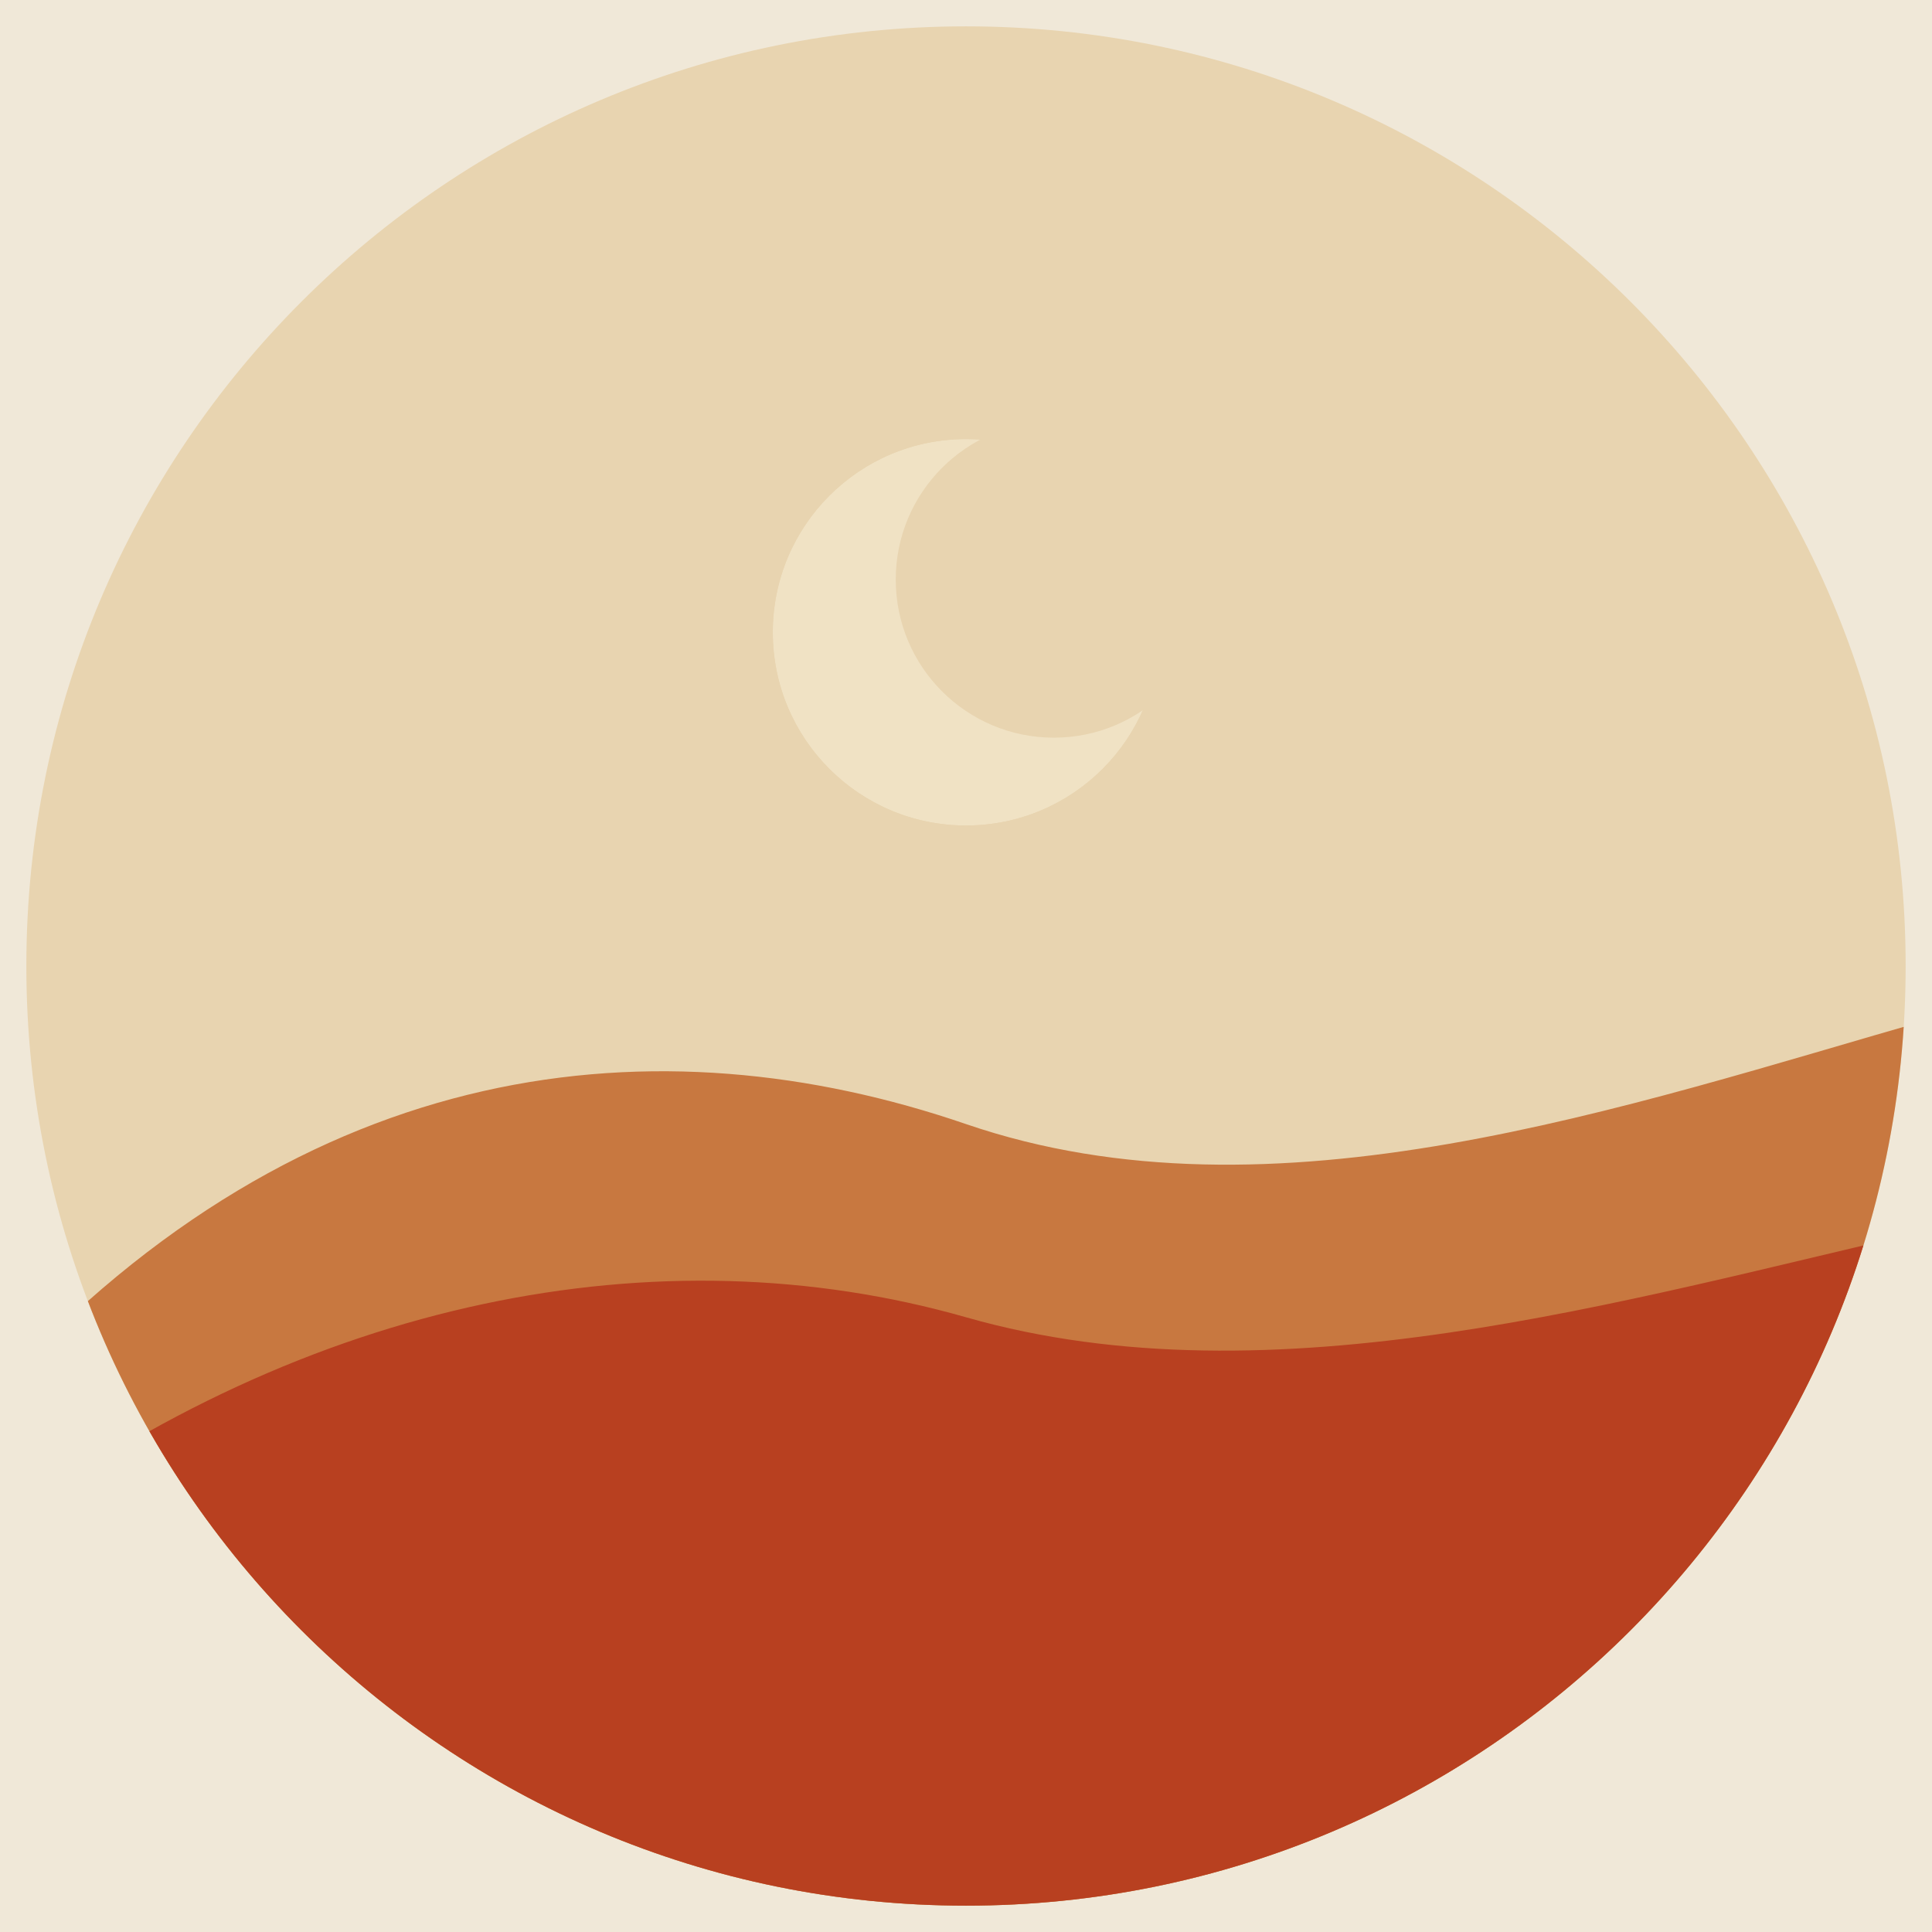
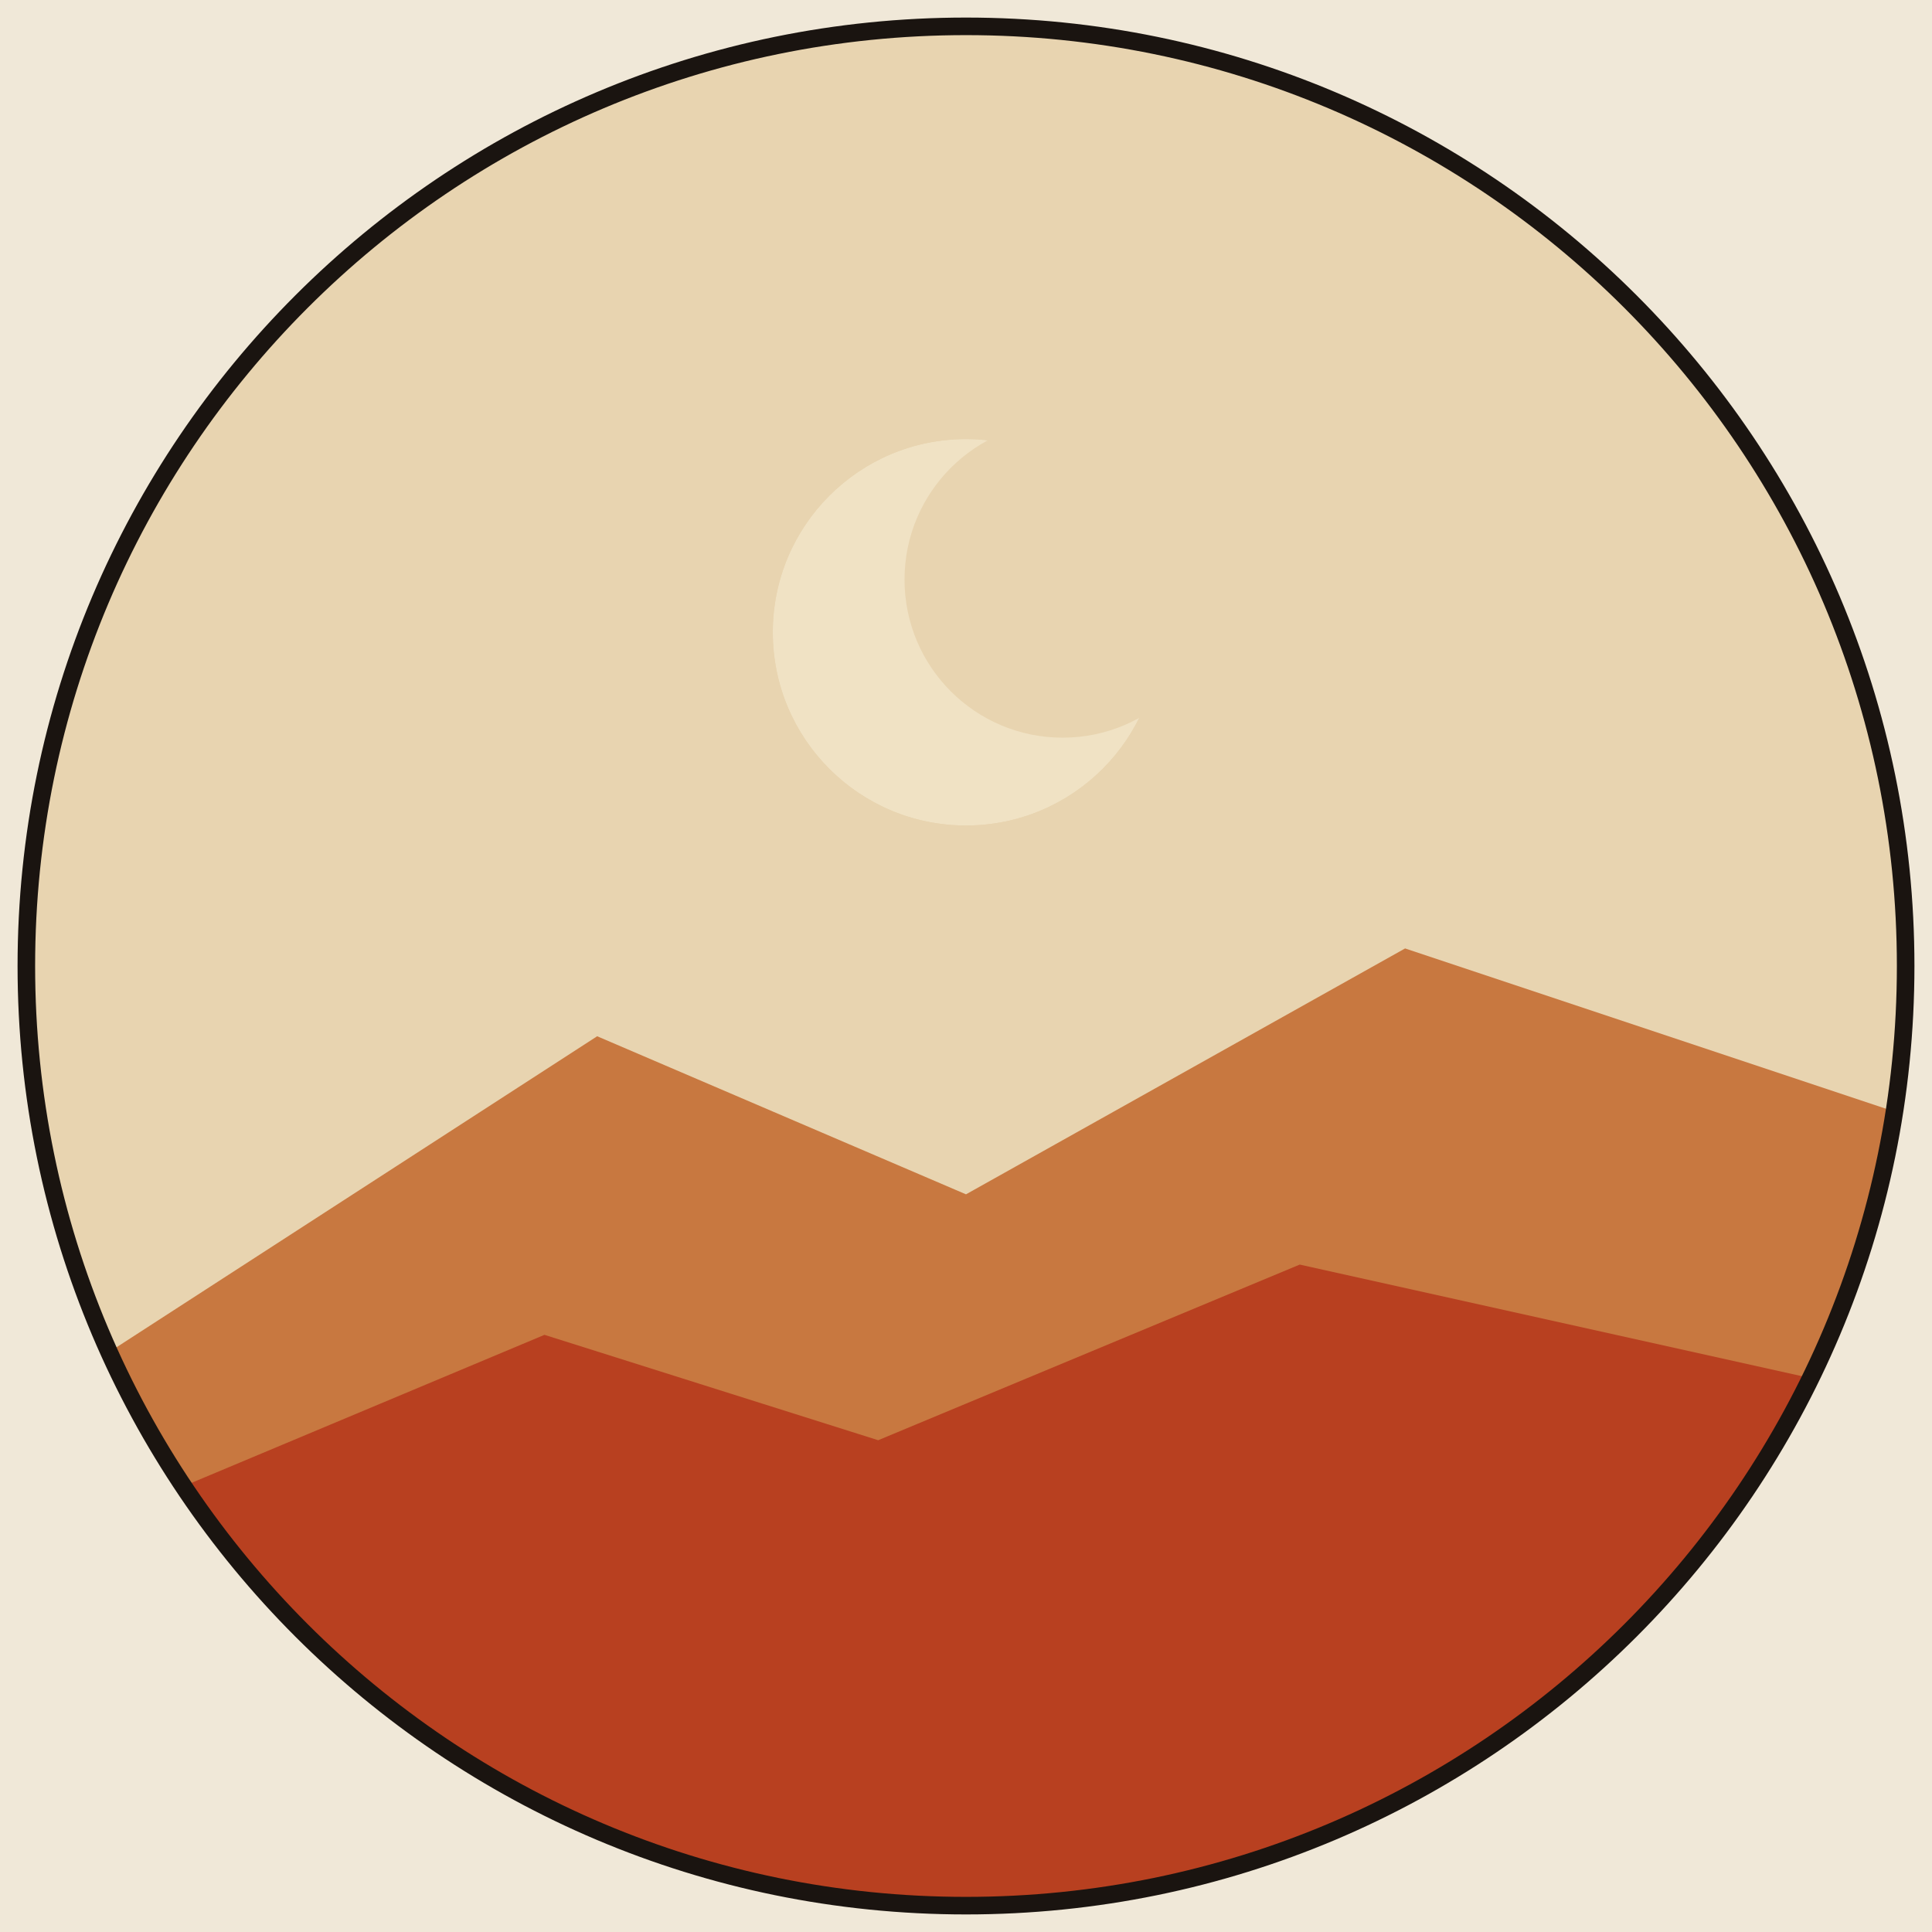
<svg xmlns="http://www.w3.org/2000/svg" width="400" height="400" viewBox="0 0 220 220">
  <defs>
    <clipPath id="c">
      <circle cx="110" cy="110" r="107" />
    </clipPath>
    <mask id="m">
      <circle cx="110" cy="72" r="22" fill="white" />
-       <circle cx="120" cy="66" r="18" fill="black" />
+       <circle cx="121" cy="66" r="18" fill="black" />
    </mask>
  </defs>
  <rect width="220" height="220" fill="#F0E8D8" />
  <g clip-path="url(#c)">
    <circle cx="110" cy="110" r="107" fill="#E8D4B0" />
-     <path d="M 0,158 C 35,120 75,116 110,128 C 145,140 185,126 220,116 L 220,220 L 0,220 Z" fill="#C87840" />
-     <path d="M 0,174 C 35,148 75,140 110,150 C 145,160 185,148 220,140 L 220,220 L 0,220 Z" fill="#B84020" />
+     <path d="M 0,162 L 68,118 L 110,136 L 160,108 L 220,128 L 220,220 L 0,220 Z" fill="#C87840" />
+     <path d="M 0,178 L 62,152 L 100,164 L 148,144 L 220,160 L 220,220 L 0,220 Z" fill="#B84020" />
    <circle cx="110" cy="72" r="22" fill="#F0E2C4" mask="url(#m)" />
  </g>
+   <circle cx="110" cy="110" r="107" fill="none" stroke="#1A1410" stroke-width="2" />
</svg>
